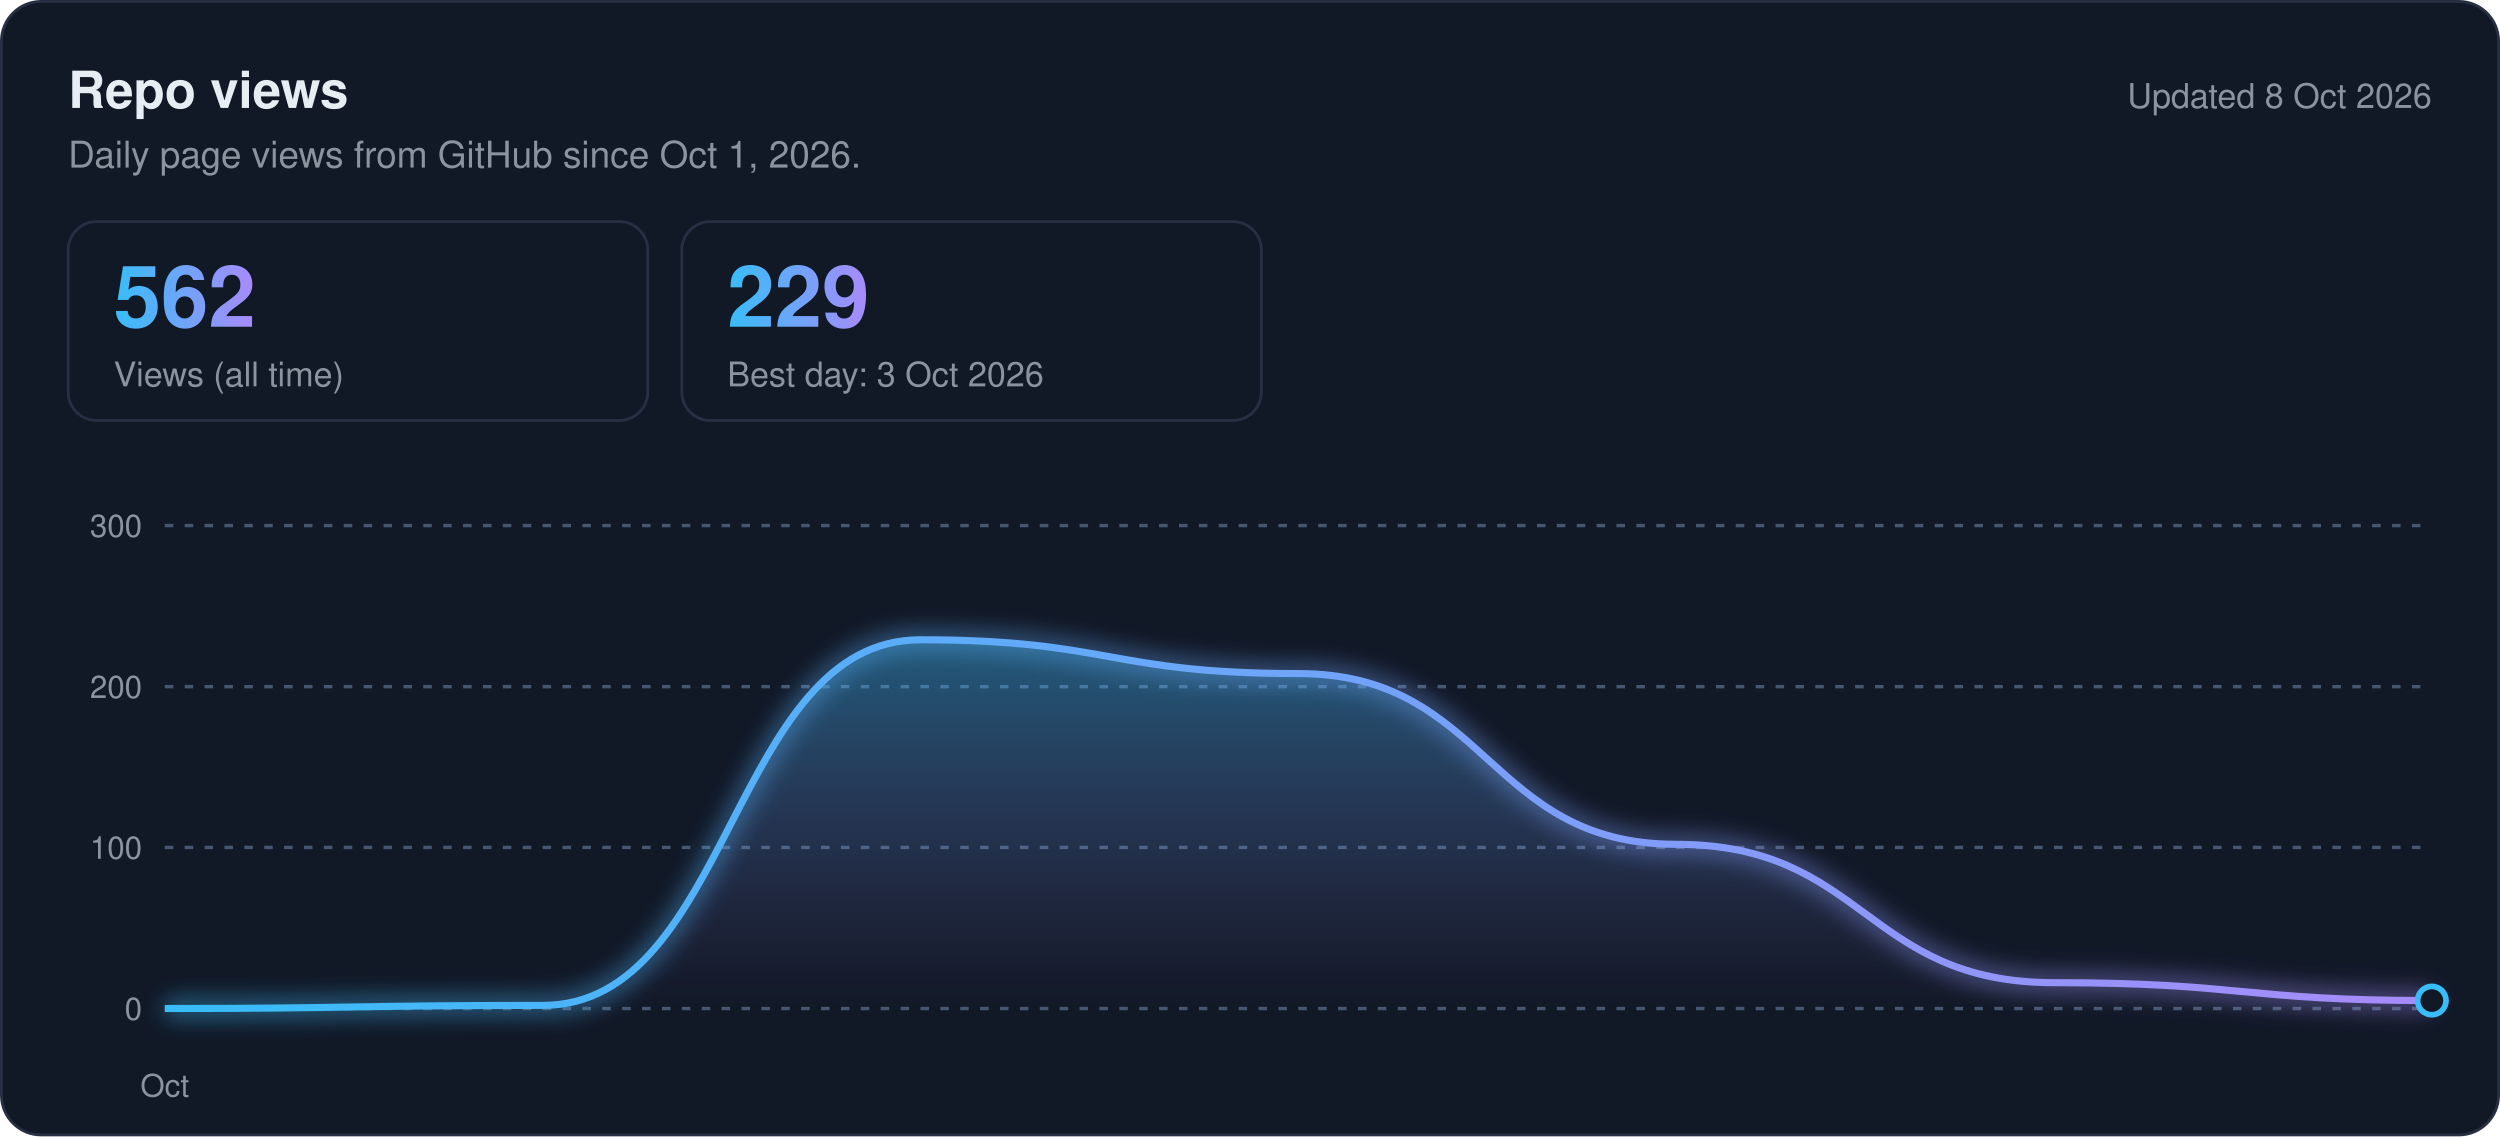
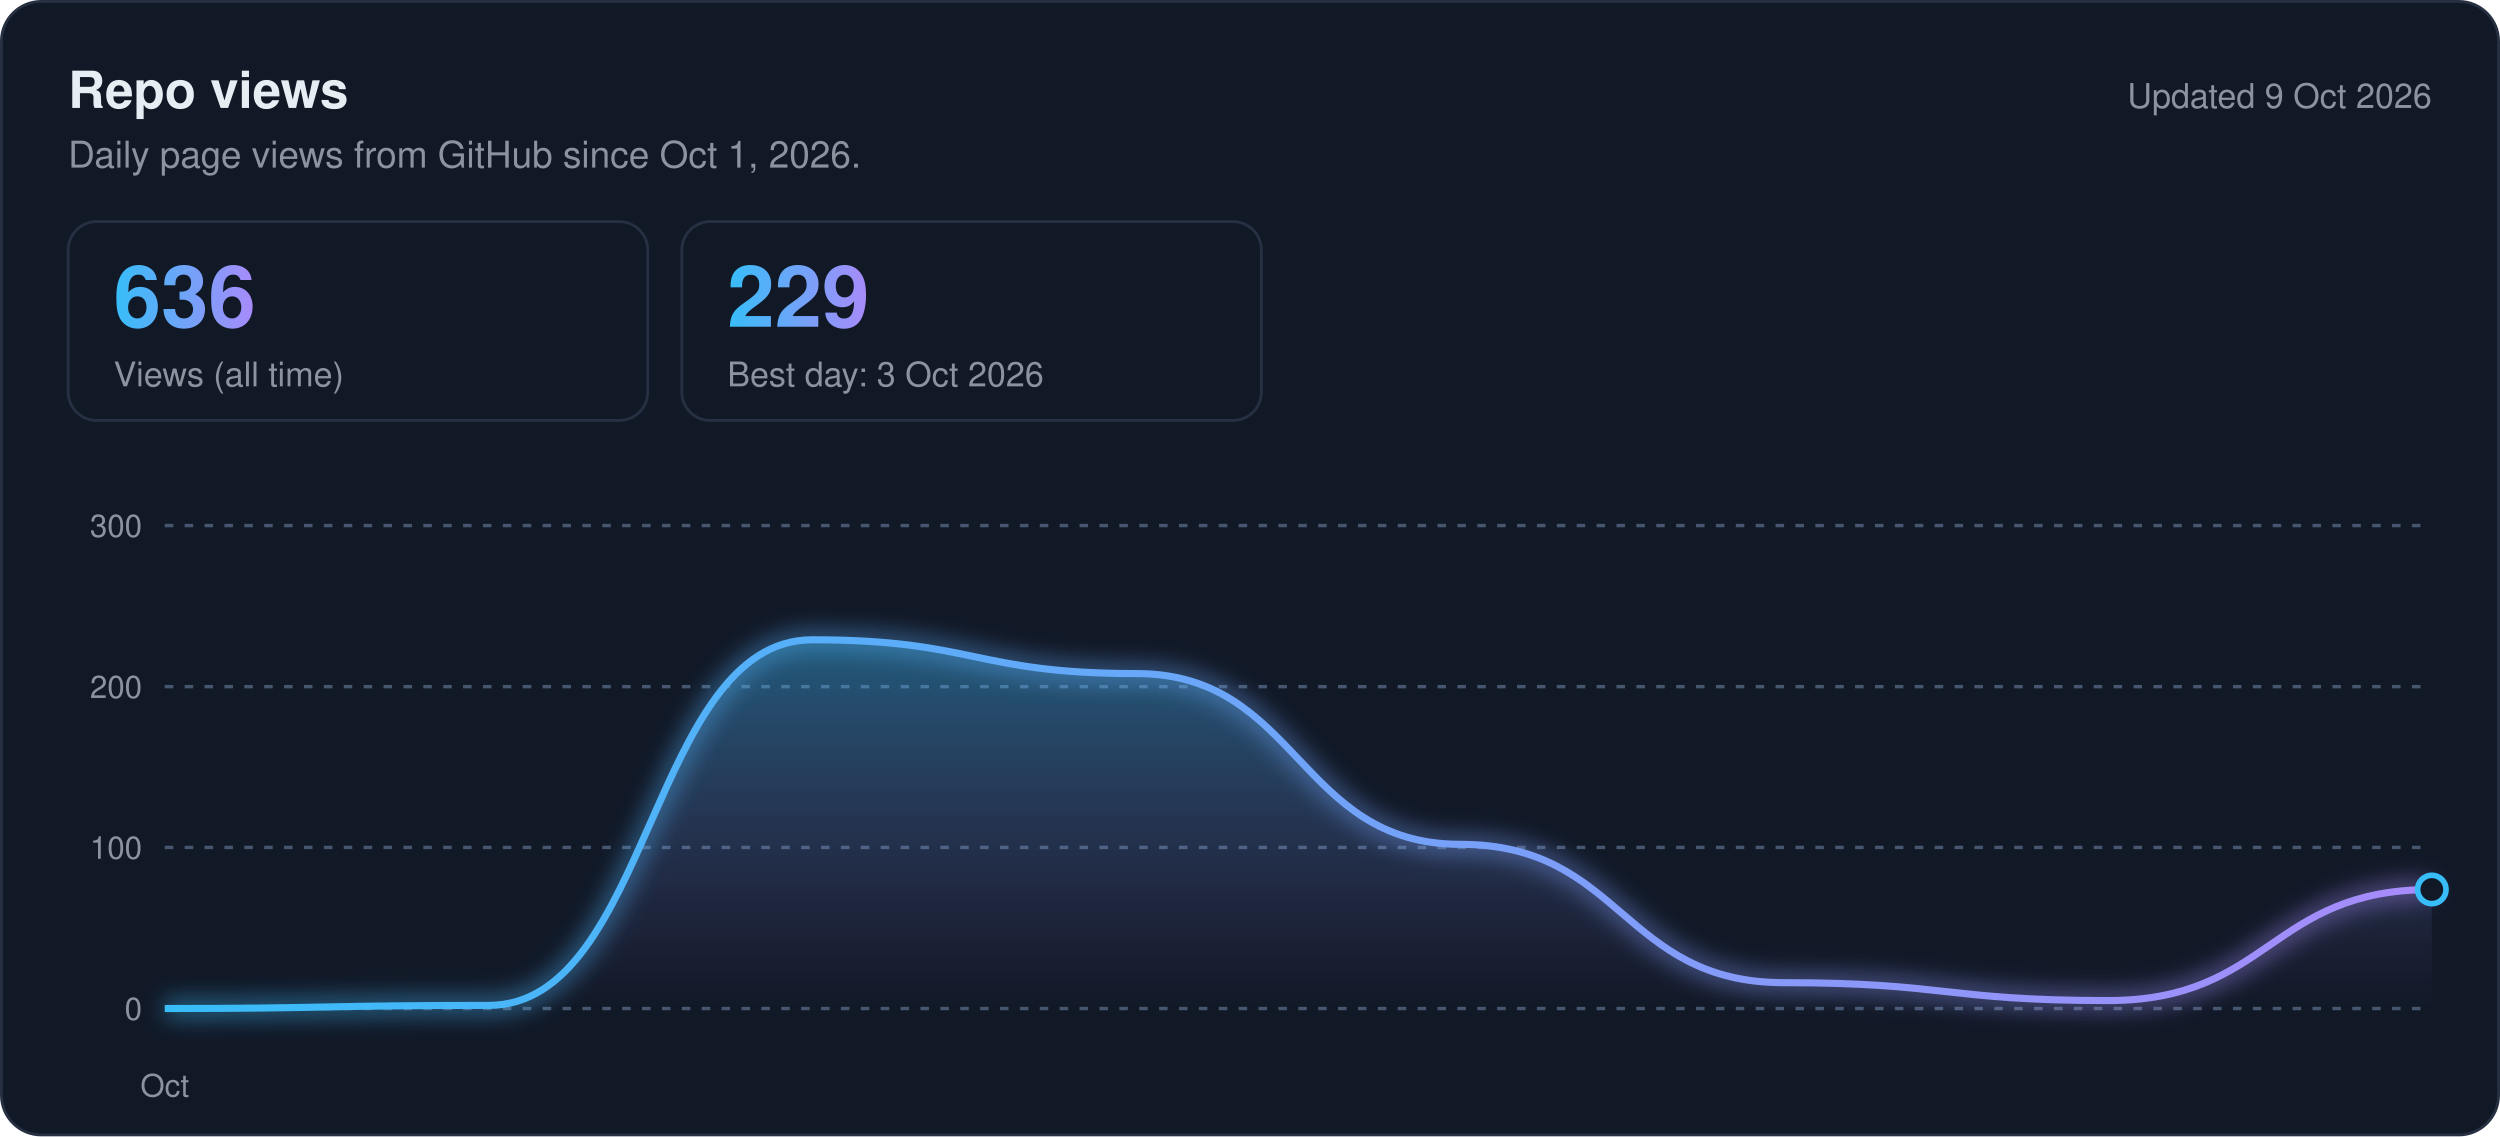
<svg xmlns="http://www.w3.org/2000/svg" viewBox="0 0 880 400" width="880" height="400" role="img" aria-label="Repo views" font-family="'Segoe UI', system-ui, -apple-system, Helvetica, Arial, sans-serif">
  <style>@keyframes draw{from{stroke-dasharray:1;stroke-dashoffset:1}to{stroke-dasharray:1;stroke-dashoffset:0}}@keyframes fade{from{opacity:0}}.ln,.gw{animation:draw 2.2s ease-out .2s backwards}.fd{animation:fade 1.4s ease 1.2s backwards}@media (prefers-reduced-motion:reduce){.lwv{display:none}}@media (prefers-reduced-motion:reduce){*{animation:none!important}}</style>
  <defs>
    <linearGradient id="lg" x1="0" x2="1">
      <stop offset="0" stop-color="#38bdf8" />
      <stop offset="1" stop-color="#a78bfa" />
    </linearGradient>
    <linearGradient id="ag" x1="0" x2="0" y1="0" y2="1">
      <stop offset="0" stop-color="#38bdf8" stop-opacity=".4" />
      <stop offset="1" stop-color="#a78bfa" stop-opacity="0" />
    </linearGradient>
    <filter id="gw" x="-5%" y="-30%" width="110%" height="160%">
      <feGaussianBlur stdDeviation="4" />
    </filter>
    <linearGradient id="wv" gradientUnits="userSpaceOnUse" x1="0" y1="0" x2="880" y2="0" gradientTransform="translate(-90,0)">
      <stop offset="0" stop-color="#fff" stop-opacity="0" />
      <stop offset=".04" stop-color="#fff" stop-opacity="0" />
      <stop offset=".08" stop-color="#fff" stop-opacity="1" />
      <stop offset=".086" stop-color="#fff" stop-opacity="0" />
      <stop offset="1" stop-color="#fff" stop-opacity="0" />
      <animateTransform attributeName="gradientTransform" type="translate" from="-90 0" to="970 0" dur="10s" begin="2.4s" repeatCount="indefinite" />
    </linearGradient>
  </defs>
  <rect x=".5" y=".5" width="879" height="399" rx="14" fill="#111826" stroke="#263042" />
  <text x="24" y="38" font-size="18" font-weight="700" fill="#e6edf3">Repo views</text>
  <text x="24" y="59" font-size="13" fill="#8b949e">Daily page views from GitHub since Oct 1, 2026.</text>
-   <text x="856" y="38" font-size="12" fill="#8b949e" text-anchor="end">Updated 8 Oct 2026</text>
+   <text x="856" y="38" font-size="12" fill="#8b949e" text-anchor="end">Updated 9 Oct 2026</text>
  <rect x="24" y="78" width="204" height="70" rx="10" fill="none" stroke="#263042" />
-   <text x="40" y="115" font-size="30" font-weight="700" fill="url(#lg)">562</text>
+   <text x="40" y="115" font-size="30" font-weight="700" fill="url(#lg)">636</text>
  <text x="40" y="136" font-size="12" fill="#8b949e">Views (all time)</text>
  <rect x="240" y="78" width="204" height="70" rx="10" fill="none" stroke="#263042" />
  <text x="256" y="115" font-size="30" font-weight="700" fill="url(#lg)">229</text>
  <text x="256" y="136" font-size="12" fill="#8b949e">Best day: 3 Oct 2026</text>
  <line x1="58" x2="856" y1="355.0" y2="355.0" stroke="#46566e" stroke-width="1.2" stroke-dasharray="3 4" />
  <text x="50" y="359.0" font-size="11" fill="#8b949e" text-anchor="end">0</text>
  <line x1="58" x2="856" y1="298.3" y2="298.3" stroke="#46566e" stroke-width="1.2" stroke-dasharray="3 4" />
  <text x="50" y="302.3" font-size="11" fill="#8b949e" text-anchor="end">100</text>
  <line x1="58" x2="856" y1="241.7" y2="241.7" stroke="#46566e" stroke-width="1.2" stroke-dasharray="3 4" />
  <text x="50" y="245.7" font-size="11" fill="#8b949e" text-anchor="end">200</text>
  <line x1="58" x2="856" y1="185.0" y2="185.0" stroke="#46566e" stroke-width="1.2" stroke-dasharray="3 4" />
  <text x="50" y="189.0" font-size="11" fill="#8b949e" text-anchor="end">300</text>
  <text x="58.0" y="386" font-size="11" fill="#8b949e" text-anchor="middle">Oct</text>
-   <path class="fd" d="M58.0,355.0C124.5,355.0 124.5,353.9 191.0,353.9C257.5,353.9 257.5,225.2 324.0,225.2C390.5,225.2 390.5,237.1 457.0,237.1C523.5,237.1 523.5,297.2 590.0,297.2C656.5,297.2 656.5,345.9 723.0,345.9C789.5,345.9 789.5,352.2 856.0,352.2L856.0,355.0L58.0,355.0Z" fill="url(#ag)" />
-   <path class="gw" d="M58.0,355.0C124.5,355.0 124.5,353.9 191.0,353.9C257.5,353.9 257.5,225.2 324.0,225.2C390.5,225.2 390.5,237.1 457.0,237.1C523.5,237.1 523.5,297.2 590.0,297.2C656.5,297.2 656.5,345.9 723.0,345.9C789.5,345.9 789.5,352.2 856.0,352.2" pathLength="1" fill="none" stroke="url(#lg)" stroke-width="7" stroke-opacity=".45" filter="url(#gw)" />
-   <path class="ln" d="M58.0,355.0C124.5,355.0 124.5,353.9 191.0,353.9C257.5,353.9 257.5,225.2 324.0,225.2C390.5,225.2 390.5,237.1 457.0,237.1C523.5,237.1 523.5,297.2 590.0,297.2C656.5,297.2 656.5,345.9 723.0,345.9C789.5,345.9 789.5,352.2 856.0,352.2" pathLength="1" fill="none" stroke="url(#lg)" stroke-width="2.5" stroke-linejoin="round" />
-   <path class="lwv" d="M58.0,355.0C124.5,355.0 124.5,353.9 191.0,353.9C257.5,353.9 257.5,225.2 324.0,225.2C390.5,225.2 390.5,237.1 457.0,237.1C523.5,237.1 523.5,297.2 590.0,297.2C656.5,297.2 656.5,345.9 723.0,345.9C789.5,345.9 789.5,352.2 856.0,352.2" fill="none" stroke="url(#wv)" stroke-width="5.5" stroke-linecap="round" filter="url(#gw)" />
-   <path class="lwv" d="M58.0,355.0C124.5,355.0 124.5,353.9 191.0,353.9C257.5,353.9 257.5,225.2 324.0,225.2C390.5,225.2 390.5,237.1 457.0,237.1C523.5,237.1 523.5,297.2 590.0,297.2C656.5,297.2 656.5,345.9 723.0,345.9C789.5,345.9 789.5,352.2 856.0,352.2" fill="none" stroke="url(#wv)" stroke-width="2" stroke-linecap="round" />
-   <circle class="fd" cx="856.0" cy="352.2" r="5" fill="#111826" stroke="#38bdf8" stroke-width="2" />
+   <path class="fd" d="M58.0,355.0C115.0,355.0 115.0,353.9 172.0,353.9C229.0,353.9 229.0,225.2 286.0,225.2C343.0,225.2 343.0,237.1 400.0,237.1C457.0,237.1 457.0,297.2 514.0,297.2C571.0,297.2 571.0,345.9 628.0,345.9C685.0,345.9 685.0,352.2 742.0,352.2C799.0,352.2 799.0,313.1 856.0,313.1L856.0,355.0L58.0,355.0Z" fill="url(#ag)" />
+   <path class="gw" d="M58.0,355.0C115.0,355.0 115.0,353.9 172.0,353.9C229.0,353.9 229.0,225.2 286.0,225.2C343.0,225.2 343.0,237.1 400.0,237.1C457.0,237.1 457.0,297.2 514.0,297.2C571.0,297.2 571.0,345.9 628.0,345.9C685.0,345.9 685.0,352.2 742.0,352.2C799.0,352.2 799.0,313.1 856.0,313.1" pathLength="1" fill="none" stroke="url(#lg)" stroke-width="7" stroke-opacity=".45" filter="url(#gw)" />
+   <path class="ln" d="M58.0,355.0C115.0,355.0 115.0,353.9 172.0,353.9C229.0,353.9 229.0,225.2 286.0,225.2C343.0,225.2 343.0,237.1 400.0,237.1C457.0,237.1 457.0,297.2 514.0,297.2C571.0,297.2 571.0,345.9 628.0,345.9C685.0,345.9 685.0,352.2 742.0,352.2C799.0,352.2 799.0,313.1 856.0,313.1" pathLength="1" fill="none" stroke="url(#lg)" stroke-width="2.5" stroke-linejoin="round" />
+   <path class="lwv" d="M58.0,355.0C115.0,355.0 115.0,353.9 172.0,353.9C229.0,353.9 229.0,225.2 286.0,225.2C343.0,225.2 343.0,237.1 400.0,237.1C457.0,237.1 457.0,297.2 514.0,297.2C571.0,297.2 571.0,345.9 628.0,345.9C685.0,345.9 685.0,352.2 742.0,352.2C799.0,352.2 799.0,313.1 856.0,313.1" fill="none" stroke="url(#wv)" stroke-width="5.5" stroke-linecap="round" filter="url(#gw)" />
+   <path class="lwv" d="M58.0,355.0C115.0,355.0 115.0,353.9 172.0,353.9C229.0,353.9 229.0,225.2 286.0,225.2C343.0,225.2 343.0,237.1 400.0,237.1C457.0,237.1 457.0,297.2 514.0,297.2C571.0,297.2 571.0,345.9 628.0,345.9C685.0,345.9 685.0,352.2 742.0,352.2C799.0,352.2 799.0,313.1 856.0,313.1" fill="none" stroke="url(#wv)" stroke-width="2" stroke-linecap="round" />
+   <circle class="fd" cx="856.0" cy="313.1" r="5" fill="#111826" stroke="#38bdf8" stroke-width="2" />
</svg>
